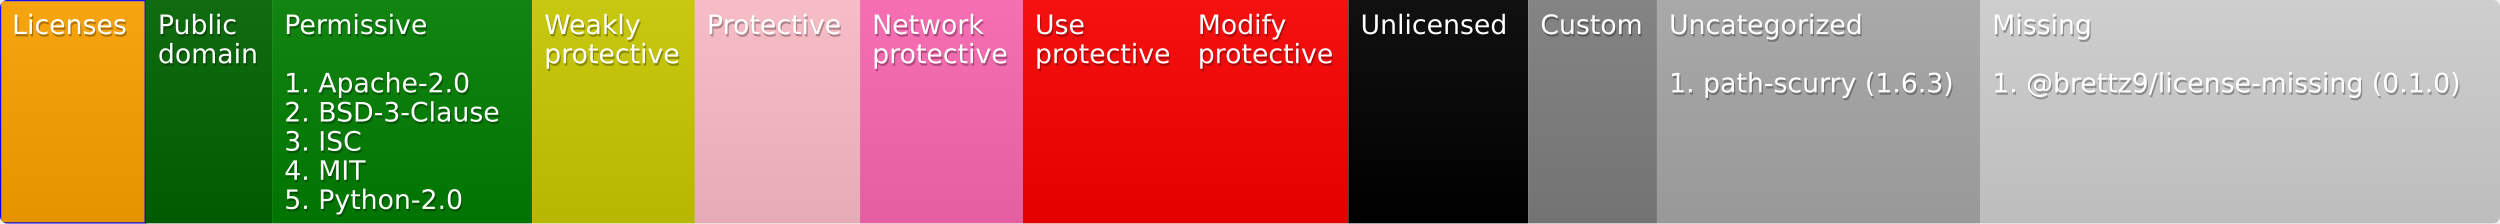
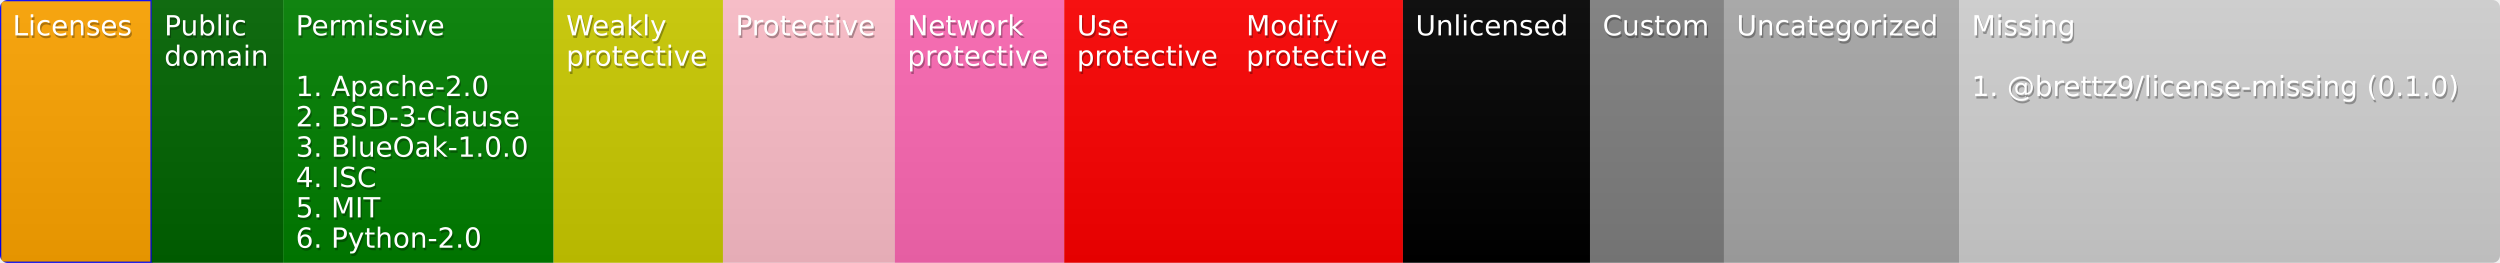
- <svg xmlns="http://www.w3.org/2000/svg" width="1029" height="92">
+ <svg xmlns="http://www.w3.org/2000/svg" width="989" height="104">
  <defs>
    <style>text{font-size:11px;font-family:Verdana,DejaVu Sans,Geneva,sans-serif}text.shadow{fill:#010101;fill-opacity:.3}text.high{fill:#fff}</style>
    <linearGradient id="smooth" x2="0" y2="100%">
      <stop offset="0" stop-color="#aaa" stop-opacity=".1" />
      <stop offset="1" stop-opacity=".1" />
    </linearGradient>
    <mask id="round">
      <rect width="100%" height="100%" rx="3" fill="#fff" />
    </mask>
  </defs>
  <g id="bg" mask="url(#round)">
-     <path fill="orange" stroke="#00f" d="M0 0h60v92H0z" />
-     <path fill="#006400" d="M60 0h52v92H60z" />
-     <path fill="green" d="M112 0h107v92H112z" />
-     <path fill="#cc0" d="M219 0h67v92h-67z" />
-     <path fill="pink" d="M286 0h68v92h-68z" />
-     <path fill="#ff69b4" d="M354 0h67v92h-67z" />
-     <path fill="red" d="M421 0h67v92h-67zM488 0h67v92h-67z" />
-     <path d="M555 0h74v92h-74z" />
-     <path fill="gray" d="M629 0h53v92h-53z" />
-     <path fill="#a9a9a9" d="M682 0h133v92H682z" />
-     <path fill="#d3d3d3" d="M815 0h214v92H815z" />
-     <path fill="url(#smooth)" d="M0 0h1029v92H0z" />
+     <path fill="orange" stroke="#00f" d="M0 0h60v104H0z" />
+     <path fill="#006400" d="M60 0h52v104H60z" />
+     <path fill="green" d="M112 0h107v104H112z" />
+     <path fill="#cc0" d="M219 0h67v104h-67z" />
+     <path fill="pink" d="M286 0h68v104h-68z" />
+     <path fill="#ff69b4" d="M354 0h67v104h-67z" />
+     <path fill="red" d="M421 0h67v104h-67zM488 0h67v104h-67z" />
+     <path d="M555 0h74v104h-74z" />
+     <path fill="gray" d="M629 0h53v104h-53z" />
+     <path fill="#a9a9a9" d="M682 0h93v104h-93z" />
+     <path fill="#d3d3d3" d="M775 0h214v104H775z" />
+     <path fill="url(#smooth)" d="M0 0h989v104H0z" />
  </g>
  <g id="fg">
    <text class="shadow" x="5.5" y="15">Licenses</text>
    <text class="high" x="5" y="14">Licenses</text>
    <text class="shadow" x="65.5" y="15">Public</text>
    <text class="high" x="65" y="14">Public</text>
    <text class="shadow" x="65.5" y="27">domain</text>
    <text class="high" x="65" y="26">domain</text>
    <text class="shadow" x="117.5" y="15">Permissive</text>
    <text class="high" x="117" y="14">Permissive</text>
    <text class="shadow" x="117.5" y="39">1. Apache-2.0</text>
    <text class="high" x="117" y="38">1. Apache-2.0</text>
    <text class="shadow" x="117.5" y="51">2. BSD-3-Clause</text>
    <text class="high" x="117" y="50">2. BSD-3-Clause</text>
-     <text class="shadow" x="117.5" y="63">3. ISC</text>
-     <text class="high" x="117" y="62">3. ISC</text>
-     <text class="shadow" x="117.5" y="75">4. MIT</text>
-     <text class="high" x="117" y="74">4. MIT</text>
-     <text class="shadow" x="117.5" y="87">5. Python-2.0</text>
-     <text class="high" x="117" y="86">5. Python-2.0</text>
+     <text class="shadow" x="117.5" y="63">3. BlueOak-1.0.0</text>
+     <text class="high" x="117" y="62">3. BlueOak-1.0.0</text>
+     <text class="shadow" x="117.5" y="75">4. ISC</text>
+     <text class="high" x="117" y="74">4. ISC</text>
+     <text class="shadow" x="117.5" y="87">5. MIT</text>
+     <text class="high" x="117" y="86">5. MIT</text>
+     <text class="shadow" x="117.5" y="99">6. Python-2.0</text>
+     <text class="high" x="117" y="98">6. Python-2.0</text>
    <text class="shadow" x="224.5" y="15">Weakly</text>
    <text class="high" x="224" y="14">Weakly</text>
    <text class="shadow" x="224.5" y="27">protective</text>
    <text class="high" x="224" y="26">protective</text>
    <text class="shadow" x="291.5" y="15">Protective</text>
    <text class="high" x="291" y="14">Protective</text>
    <text class="shadow" x="359.5" y="15">Network</text>
    <text class="high" x="359" y="14">Network</text>
    <text class="shadow" x="359.5" y="27">protective</text>
    <text class="high" x="359" y="26">protective</text>
    <text class="shadow" x="426.5" y="15">Use</text>
    <text class="high" x="426" y="14">Use</text>
    <text class="shadow" x="426.5" y="27">protective</text>
    <text class="high" x="426" y="26">protective</text>
    <text class="shadow" x="493.5" y="15">Modify</text>
    <text class="high" x="493" y="14">Modify</text>
    <text class="shadow" x="493.5" y="27">protective</text>
    <text class="high" x="493" y="26">protective</text>
    <text class="shadow" x="560.5" y="15">Unlicensed</text>
    <text class="high" x="560" y="14">Unlicensed</text>
    <text class="shadow" x="634.5" y="15">Custom</text>
    <text class="high" x="634" y="14">Custom</text>
    <text class="shadow" x="687.5" y="15">Uncategorized</text>
    <text class="high" x="687" y="14">Uncategorized</text>
-     <text class="shadow" x="687.5" y="39">1. path-scurry (1.6.3)</text>
-     <text class="high" x="687" y="38">1. path-scurry (1.6.3)</text>
-     <text class="shadow" x="820.5" y="15">Missing</text>
-     <text class="high" x="820" y="14">Missing</text>
-     <text class="shadow" x="820.5" y="39">1. @brettz9/license-missing (0.1.0)</text>
-     <text class="high" x="820" y="38">1. @brettz9/license-missing (0.1.0)</text>
+     <text class="shadow" x="780.5" y="15">Missing</text>
+     <text class="high" x="780" y="14">Missing</text>
+     <text class="shadow" x="780.5" y="39">1. @brettz9/license-missing (0.1.0)</text>
+     <text class="high" x="780" y="38">1. @brettz9/license-missing (0.1.0)</text>
  </g>
</svg>
